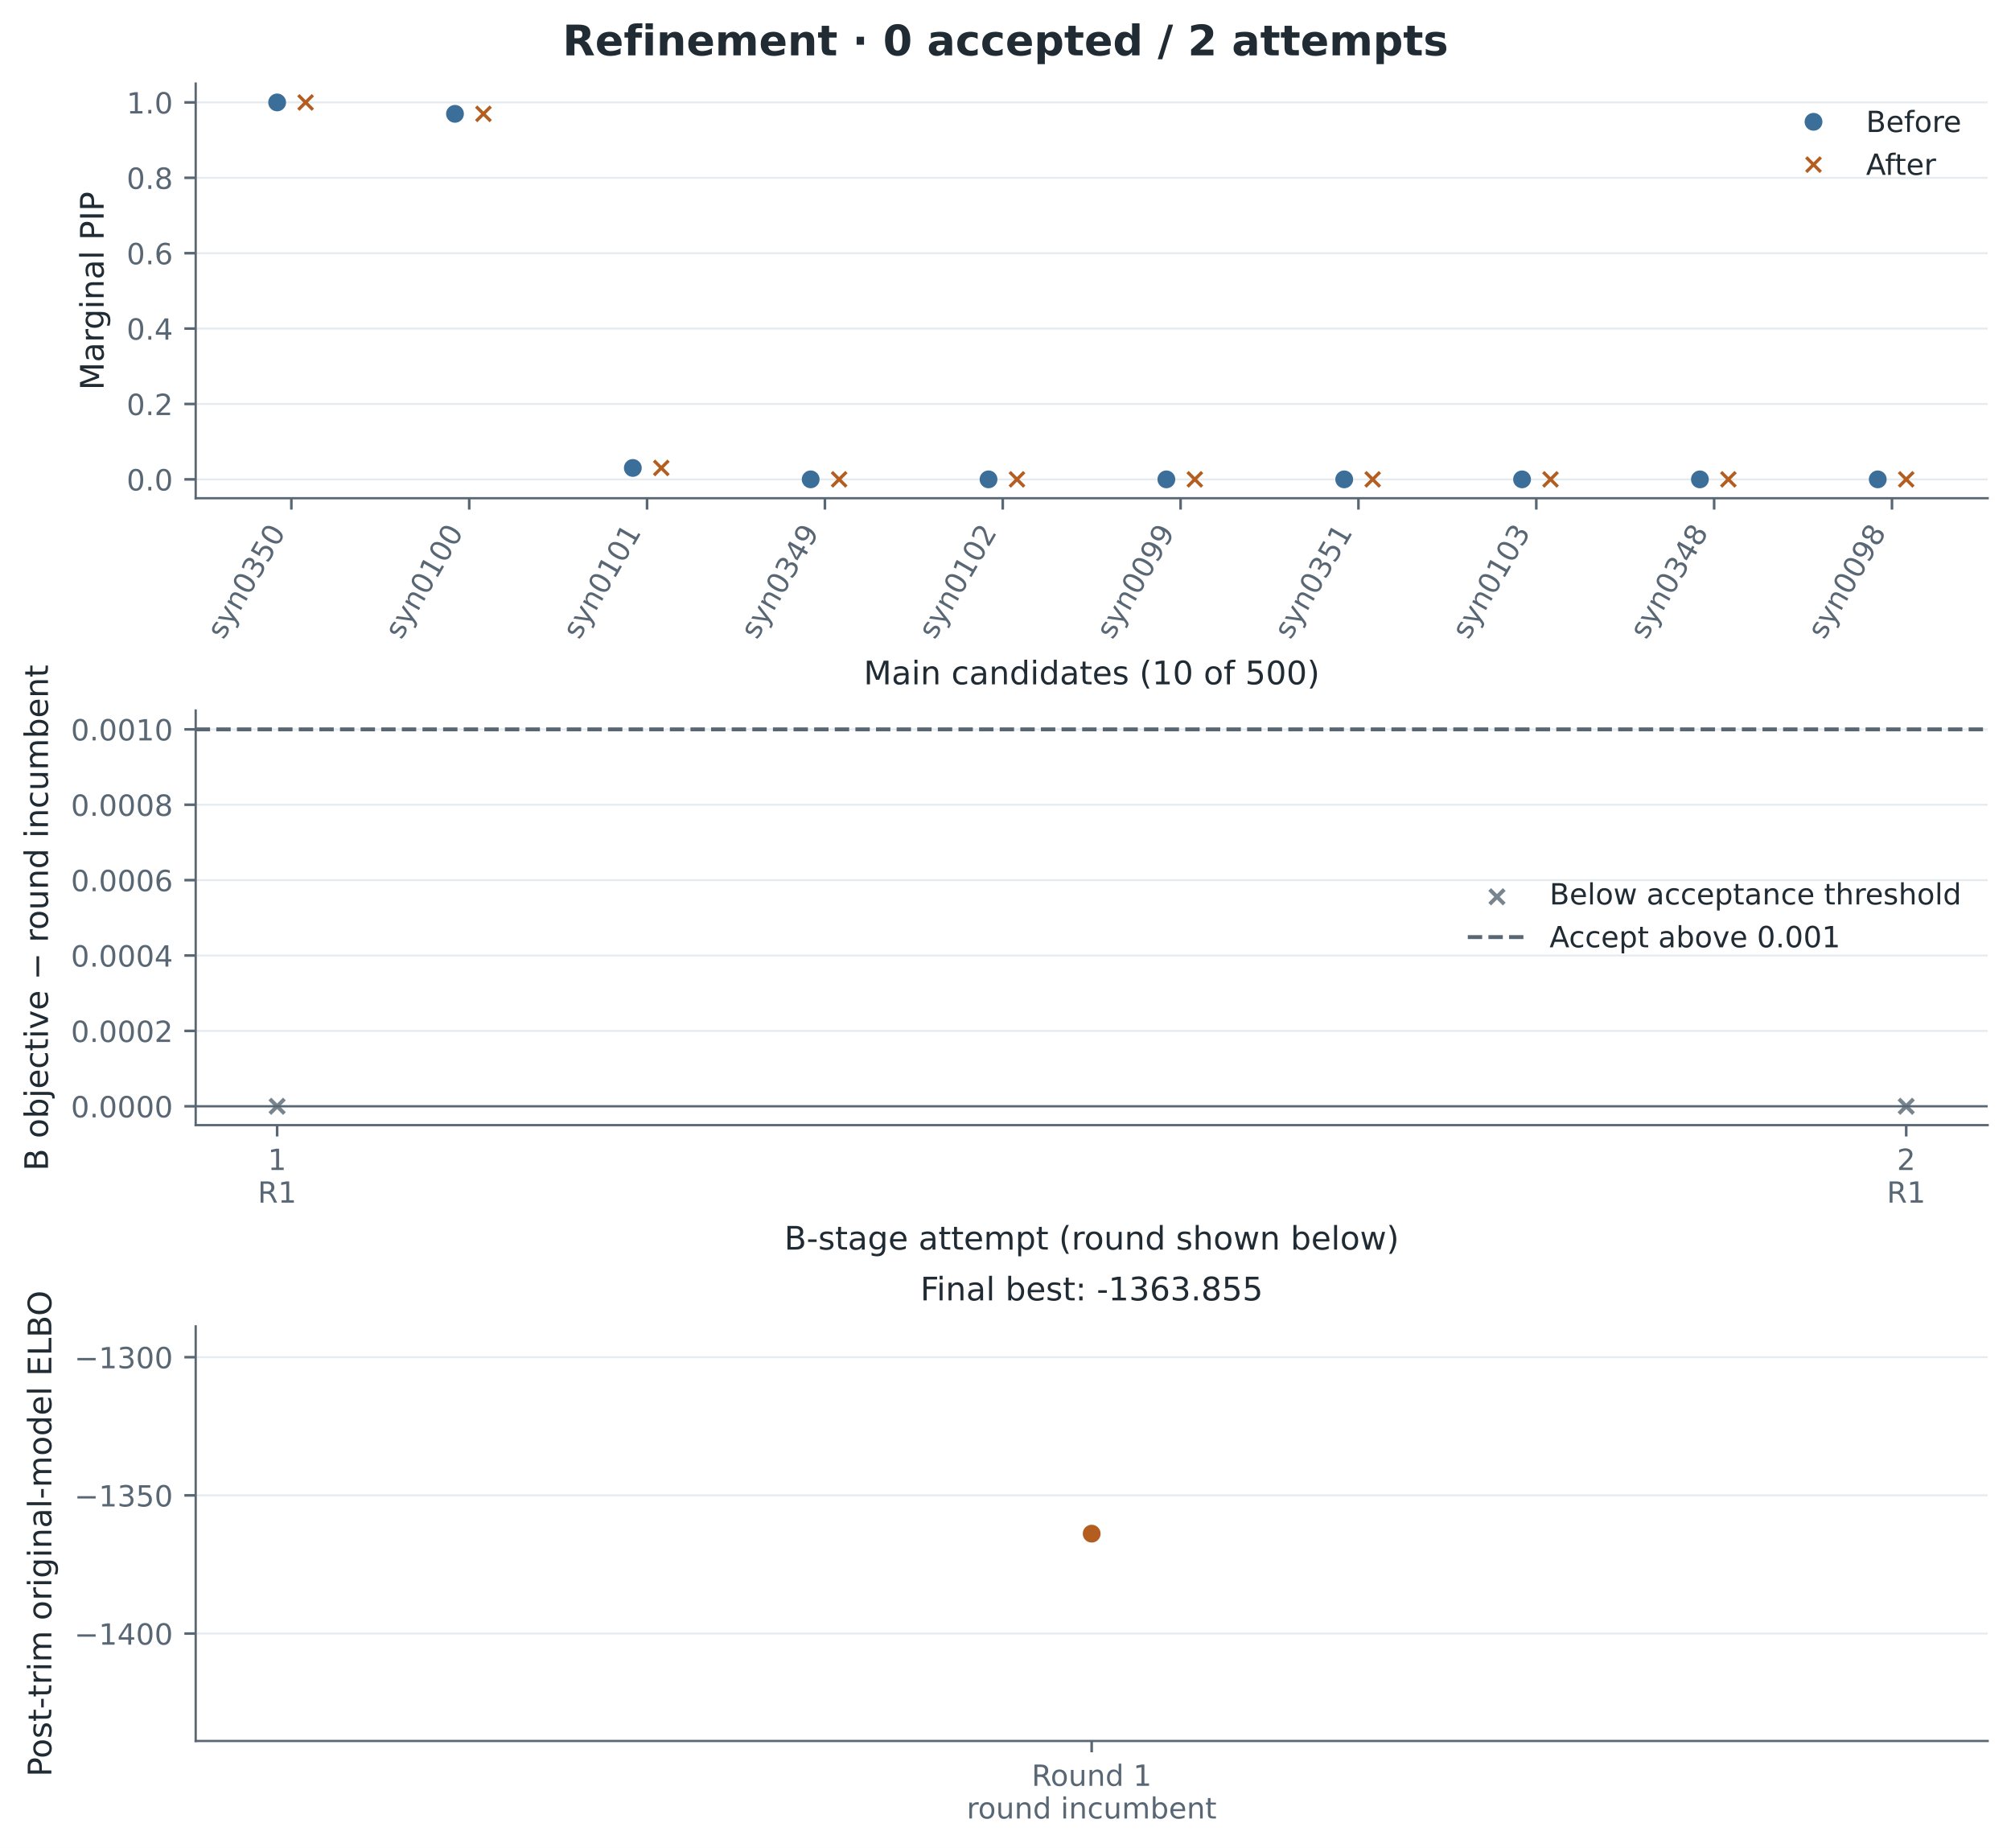
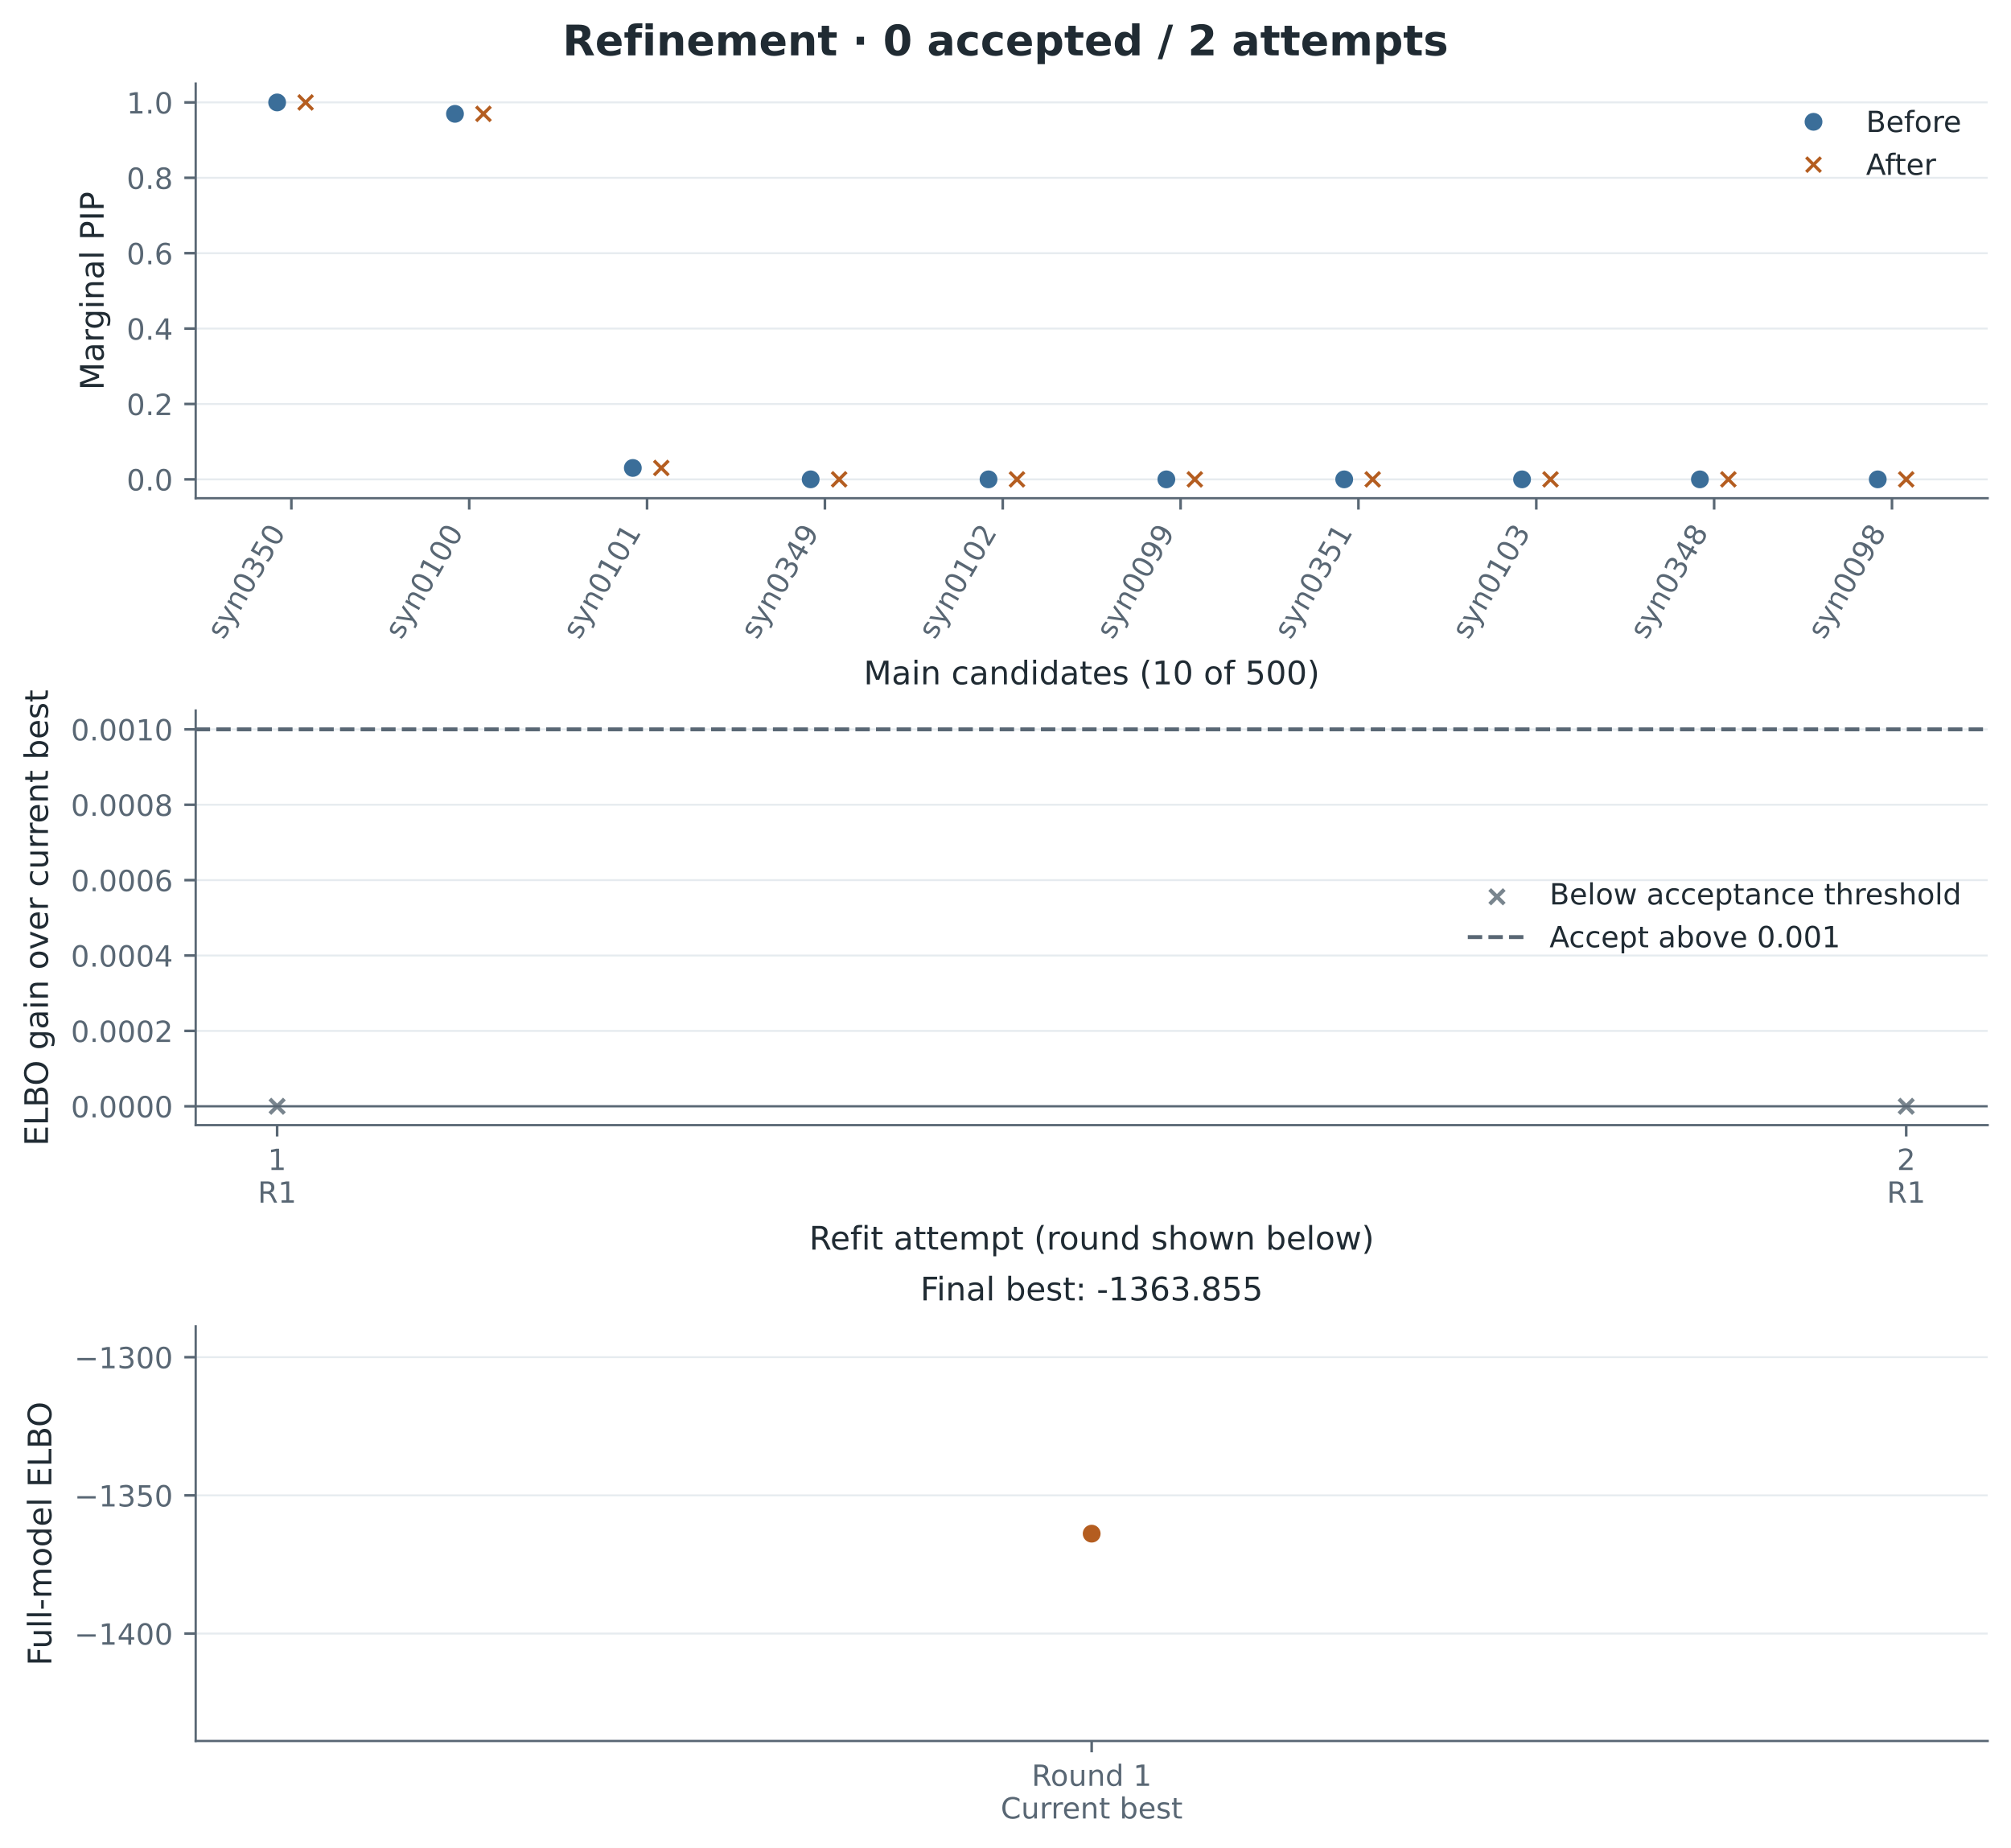
<svg xmlns="http://www.w3.org/2000/svg" xmlns:xlink="http://www.w3.org/1999/xlink" width="620.4pt" height="570pt" viewBox="0 0 620.4 570" version="1.1">
  <defs>
    <style type="text/css">*{stroke-linejoin: round; stroke-linecap: butt}</style>
  </defs>
  <g id="figure_1">
    <g id="patch_1">
      <path d="M 0 570  L 620.4 570  L 620.4 0  L 0 0  z " style="fill: #ffffff" />
    </g>
    <g id="axes_1">
      <g id="patch_2">
        <path d="M 60.37 153.676  L 613.2 153.676  L 613.2 25.782  L 60.37 25.782  z " style="fill: #ffffff" />
      </g>
      <g id="matplotlib.axis_1">
        <g id="xtick_1">
          <g id="line2d_1">
            <defs>
              <path id="m71fb43edc2" d="M 0 0  L 0 3.5  " style="stroke: #596774; stroke-width: 0.8" />
            </defs>
            <g>
              <use xlink:href="#m71fb43edc2" x="89.888" y="153.676" style="fill: #596774; stroke: #596774; stroke-width: 0.8" />
            </g>
          </g>
          <g id="text_1">
            <text style="font-size: 9px; font-family: 'DejaVu Sans', 'Bitstream Vera Sans', 'Computer Modern Sans Serif', 'Lucida Grande', 'Verdana', 'Geneva', 'Lucid', 'Arial', 'Helvetica', 'Avant Garde', sans-serif; fill: #596774" transform="translate(68.95461 197.5443) rotate(-60)">syn0350</text>
          </g>
        </g>
        <g id="xtick_2">
          <g id="line2d_2">
            <g>
              <use xlink:href="#m71fb43edc2" x="144.754" y="153.676" style="fill: #596774; stroke: #596774; stroke-width: 0.8" />
            </g>
          </g>
          <g id="text_2">
            <text style="font-size: 9px; font-family: 'DejaVu Sans', 'Bitstream Vera Sans', 'Computer Modern Sans Serif', 'Lucida Grande', 'Verdana', 'Geneva', 'Lucid', 'Arial', 'Helvetica', 'Avant Garde', sans-serif; fill: #596774" transform="translate(123.8206 197.5443) rotate(-60)">syn0100</text>
          </g>
        </g>
        <g id="xtick_3">
          <g id="line2d_3">
            <g>
              <use xlink:href="#m71fb43edc2" x="199.62" y="153.676" style="fill: #596774; stroke: #596774; stroke-width: 0.8" />
            </g>
          </g>
          <g id="text_3">
            <text style="font-size: 9px; font-family: 'DejaVu Sans', 'Bitstream Vera Sans', 'Computer Modern Sans Serif', 'Lucida Grande', 'Verdana', 'Geneva', 'Lucid', 'Arial', 'Helvetica', 'Avant Garde', sans-serif; fill: #596774" transform="translate(178.6866 197.5443) rotate(-60)">syn0101</text>
          </g>
        </g>
        <g id="xtick_4">
          <g id="line2d_4">
            <g>
              <use xlink:href="#m71fb43edc2" x="254.486" y="153.676" style="fill: #596774; stroke: #596774; stroke-width: 0.8" />
            </g>
          </g>
          <g id="text_4">
            <text style="font-size: 9px; font-family: 'DejaVu Sans', 'Bitstream Vera Sans', 'Computer Modern Sans Serif', 'Lucida Grande', 'Verdana', 'Geneva', 'Lucid', 'Arial', 'Helvetica', 'Avant Garde', sans-serif; fill: #596774" transform="translate(233.5526 197.5443) rotate(-60)">syn0349</text>
          </g>
        </g>
        <g id="xtick_5">
          <g id="line2d_5">
            <g>
              <use xlink:href="#m71fb43edc2" x="309.352" y="153.676" style="fill: #596774; stroke: #596774; stroke-width: 0.8" />
            </g>
          </g>
          <g id="text_5">
            <text style="font-size: 9px; font-family: 'DejaVu Sans', 'Bitstream Vera Sans', 'Computer Modern Sans Serif', 'Lucida Grande', 'Verdana', 'Geneva', 'Lucid', 'Arial', 'Helvetica', 'Avant Garde', sans-serif; fill: #596774" transform="translate(288.4186 197.5443) rotate(-60)">syn0102</text>
          </g>
        </g>
        <g id="xtick_6">
          <g id="line2d_6">
            <g>
              <use xlink:href="#m71fb43edc2" x="364.218" y="153.676" style="fill: #596774; stroke: #596774; stroke-width: 0.8" />
            </g>
          </g>
          <g id="text_6">
            <text style="font-size: 9px; font-family: 'DejaVu Sans', 'Bitstream Vera Sans', 'Computer Modern Sans Serif', 'Lucida Grande', 'Verdana', 'Geneva', 'Lucid', 'Arial', 'Helvetica', 'Avant Garde', sans-serif; fill: #596774" transform="translate(343.2846 197.5443) rotate(-60)">syn0099</text>
          </g>
        </g>
        <g id="xtick_7">
          <g id="line2d_7">
            <g>
              <use xlink:href="#m71fb43edc2" x="419.084" y="153.676" style="fill: #596774; stroke: #596774; stroke-width: 0.8" />
            </g>
          </g>
          <g id="text_7">
            <text style="font-size: 9px; font-family: 'DejaVu Sans', 'Bitstream Vera Sans', 'Computer Modern Sans Serif', 'Lucida Grande', 'Verdana', 'Geneva', 'Lucid', 'Arial', 'Helvetica', 'Avant Garde', sans-serif; fill: #596774" transform="translate(398.1506 197.5443) rotate(-60)">syn0351</text>
          </g>
        </g>
        <g id="xtick_8">
          <g id="line2d_8">
            <g>
              <use xlink:href="#m71fb43edc2" x="473.95" y="153.676" style="fill: #596774; stroke: #596774; stroke-width: 0.8" />
            </g>
          </g>
          <g id="text_8">
            <text style="font-size: 9px; font-family: 'DejaVu Sans', 'Bitstream Vera Sans', 'Computer Modern Sans Serif', 'Lucida Grande', 'Verdana', 'Geneva', 'Lucid', 'Arial', 'Helvetica', 'Avant Garde', sans-serif; fill: #596774" transform="translate(453.0166 197.5443) rotate(-60)">syn0103</text>
          </g>
        </g>
        <g id="xtick_9">
          <g id="line2d_9">
            <g>
              <use xlink:href="#m71fb43edc2" x="528.816" y="153.676" style="fill: #596774; stroke: #596774; stroke-width: 0.8" />
            </g>
          </g>
          <g id="text_9">
            <text style="font-size: 9px; font-family: 'DejaVu Sans', 'Bitstream Vera Sans', 'Computer Modern Sans Serif', 'Lucida Grande', 'Verdana', 'Geneva', 'Lucid', 'Arial', 'Helvetica', 'Avant Garde', sans-serif; fill: #596774" transform="translate(507.8826 197.5443) rotate(-60)">syn0348</text>
          </g>
        </g>
        <g id="xtick_10">
          <g id="line2d_10">
            <g>
              <use xlink:href="#m71fb43edc2" x="583.682" y="153.676" style="fill: #596774; stroke: #596774; stroke-width: 0.8" />
            </g>
          </g>
          <g id="text_10">
            <text style="font-size: 9px; font-family: 'DejaVu Sans', 'Bitstream Vera Sans', 'Computer Modern Sans Serif', 'Lucida Grande', 'Verdana', 'Geneva', 'Lucid', 'Arial', 'Helvetica', 'Avant Garde', sans-serif; fill: #596774" transform="translate(562.7486 197.5443) rotate(-60)">syn0098</text>
          </g>
        </g>
        <g id="text_11">
          <text style="font-size: 10px; font-family: 'DejaVu Sans', 'Bitstream Vera Sans', 'Computer Modern Sans Serif', 'Lucida Grande', 'Verdana', 'Geneva', 'Lucid', 'Arial', 'Helvetica', 'Avant Garde', sans-serif; text-anchor: middle; fill: #202b33" x="336.785" y="211.079" transform="rotate(-0 336.7846 211.0786)">Main candidates (10 of 500)</text>
        </g>
      </g>
      <g id="matplotlib.axis_2">
        <g id="ytick_1">
          <g id="line2d_11">
-             <path d="M 60.37 147.862  L 613.2 147.862  " clip-path="url(#pf79a62125c)" style="fill: none; stroke: #e6ebef; stroke-width: 0.6; stroke-linecap: square" />
+             <path d="M 60.37 147.862  L 613.2 147.862  " clip-path="url(#pd26fe18614)" style="fill: none; stroke: #e6ebef; stroke-width: 0.6; stroke-linecap: square" />
          </g>
          <g id="line2d_12">
            <defs>
              <path id="m6a6b25f3b0" d="M 0 0  L -3.5 0  " style="stroke: #596774; stroke-width: 0.8" />
            </defs>
            <g>
              <use xlink:href="#m6a6b25f3b0" x="60.37" y="147.862" style="fill: #596774; stroke: #596774; stroke-width: 0.8" />
            </g>
          </g>
          <g id="text_12">
            <text style="font-size: 9px; font-family: 'DejaVu Sans', 'Bitstream Vera Sans', 'Computer Modern Sans Serif', 'Lucida Grande', 'Verdana', 'Geneva', 'Lucid', 'Arial', 'Helvetica', 'Avant Garde', sans-serif; text-anchor: end; fill: #596774" x="53.37" y="151.282" transform="rotate(-0 53.36969 151.2815)">0.0</text>
          </g>
        </g>
        <g id="ytick_2">
          <g id="line2d_13">
-             <path d="M 60.37 124.607  L 613.2 124.607  " clip-path="url(#pf79a62125c)" style="fill: none; stroke: #e6ebef; stroke-width: 0.6; stroke-linecap: square" />
+             <path d="M 60.37 124.607  L 613.2 124.607  " clip-path="url(#pd26fe18614)" style="fill: none; stroke: #e6ebef; stroke-width: 0.6; stroke-linecap: square" />
          </g>
          <g id="line2d_14">
            <g>
              <use xlink:href="#m6a6b25f3b0" x="60.37" y="124.607" style="fill: #596774; stroke: #596774; stroke-width: 0.8" />
            </g>
          </g>
          <g id="text_13">
            <text style="font-size: 9px; font-family: 'DejaVu Sans', 'Bitstream Vera Sans', 'Computer Modern Sans Serif', 'Lucida Grande', 'Verdana', 'Geneva', 'Lucid', 'Arial', 'Helvetica', 'Avant Garde', sans-serif; text-anchor: end; fill: #596774" x="53.37" y="128.027" transform="rotate(-0 53.36969 128.0267)">0.2</text>
          </g>
        </g>
        <g id="ytick_3">
          <g id="line2d_15">
-             <path d="M 60.37 101.353  L 613.2 101.353  " clip-path="url(#pf79a62125c)" style="fill: none; stroke: #e6ebef; stroke-width: 0.6; stroke-linecap: square" />
+             <path d="M 60.37 101.353  L 613.2 101.353  " clip-path="url(#pd26fe18614)" style="fill: none; stroke: #e6ebef; stroke-width: 0.6; stroke-linecap: square" />
          </g>
          <g id="line2d_16">
            <g>
              <use xlink:href="#m6a6b25f3b0" x="60.37" y="101.353" style="fill: #596774; stroke: #596774; stroke-width: 0.8" />
            </g>
          </g>
          <g id="text_14">
            <text style="font-size: 9px; font-family: 'DejaVu Sans', 'Bitstream Vera Sans', 'Computer Modern Sans Serif', 'Lucida Grande', 'Verdana', 'Geneva', 'Lucid', 'Arial', 'Helvetica', 'Avant Garde', sans-serif; text-anchor: end; fill: #596774" x="53.37" y="104.772" transform="rotate(-0 53.36969 104.7718)">0.4</text>
          </g>
        </g>
        <g id="ytick_4">
          <g id="line2d_17">
-             <path d="M 60.37 78.098  L 613.2 78.098  " clip-path="url(#pf79a62125c)" style="fill: none; stroke: #e6ebef; stroke-width: 0.6; stroke-linecap: square" />
+             <path d="M 60.37 78.098  L 613.2 78.098  " clip-path="url(#pd26fe18614)" style="fill: none; stroke: #e6ebef; stroke-width: 0.6; stroke-linecap: square" />
          </g>
          <g id="line2d_18">
            <g>
              <use xlink:href="#m6a6b25f3b0" x="60.37" y="78.098" style="fill: #596774; stroke: #596774; stroke-width: 0.8" />
            </g>
          </g>
          <g id="text_15">
            <text style="font-size: 9px; font-family: 'DejaVu Sans', 'Bitstream Vera Sans', 'Computer Modern Sans Serif', 'Lucida Grande', 'Verdana', 'Geneva', 'Lucid', 'Arial', 'Helvetica', 'Avant Garde', sans-serif; text-anchor: end; fill: #596774" x="53.37" y="81.517" transform="rotate(-0 53.36969 81.51699)">0.6</text>
          </g>
        </g>
        <g id="ytick_5">
          <g id="line2d_19">
-             <path d="M 60.37 54.843  L 613.2 54.843  " clip-path="url(#pf79a62125c)" style="fill: none; stroke: #e6ebef; stroke-width: 0.6; stroke-linecap: square" />
+             <path d="M 60.37 54.843  L 613.2 54.843  " clip-path="url(#pd26fe18614)" style="fill: none; stroke: #e6ebef; stroke-width: 0.6; stroke-linecap: square" />
          </g>
          <g id="line2d_20">
            <g>
              <use xlink:href="#m6a6b25f3b0" x="60.37" y="54.843" style="fill: #596774; stroke: #596774; stroke-width: 0.8" />
            </g>
          </g>
          <g id="text_16">
            <text style="font-size: 9px; font-family: 'DejaVu Sans', 'Bitstream Vera Sans', 'Computer Modern Sans Serif', 'Lucida Grande', 'Verdana', 'Geneva', 'Lucid', 'Arial', 'Helvetica', 'Avant Garde', sans-serif; text-anchor: end; fill: #596774" x="53.37" y="58.262" transform="rotate(-0 53.36969 58.26215)">0.8</text>
          </g>
        </g>
        <g id="ytick_6">
          <g id="line2d_21">
-             <path d="M 60.37 31.588  L 613.2 31.588  " clip-path="url(#pf79a62125c)" style="fill: none; stroke: #e6ebef; stroke-width: 0.6; stroke-linecap: square" />
+             <path d="M 60.37 31.588  L 613.2 31.588  " clip-path="url(#pd26fe18614)" style="fill: none; stroke: #e6ebef; stroke-width: 0.6; stroke-linecap: square" />
          </g>
          <g id="line2d_22">
            <g>
              <use xlink:href="#m6a6b25f3b0" x="60.37" y="31.588" style="fill: #596774; stroke: #596774; stroke-width: 0.8" />
            </g>
          </g>
          <g id="text_17">
            <text style="font-size: 9px; font-family: 'DejaVu Sans', 'Bitstream Vera Sans', 'Computer Modern Sans Serif', 'Lucida Grande', 'Verdana', 'Geneva', 'Lucid', 'Arial', 'Helvetica', 'Avant Garde', sans-serif; text-anchor: end; fill: #596774" x="53.37" y="35.007" transform="rotate(-0 53.36969 35.00731)">1.0</text>
          </g>
        </g>
        <g id="text_18">
          <text style="font-size: 10px; font-family: 'DejaVu Sans', 'Bitstream Vera Sans', 'Computer Modern Sans Serif', 'Lucida Grande', 'Verdana', 'Geneva', 'Lucid', 'Arial', 'Helvetica', 'Avant Garde', sans-serif; text-anchor: middle; fill: #202b33" x="31.977" y="89.729" transform="rotate(-90 31.97719 89.7288)">Marginal PIP</text>
        </g>
      </g>
      <g id="line2d_23">
        <defs>
          <path id="m309b9ca085" d="M 0 2.25  C 0.597 2.25 1.169 2.013 1.591 1.591  C 2.013 1.169 2.25 0.597 2.25 0  C 2.25 -0.597 2.013 -1.169 1.591 -1.591  C 1.169 -2.013 0.597 -2.25 0 -2.25  C -0.597 -2.25 -1.169 -2.013 -1.591 -1.591  C -2.013 -1.169 -2.25 -0.597 -2.25 0  C -2.25 0.597 -2.013 1.169 -1.591 1.591  C -1.169 2.013 -0.597 2.25 0 2.25  z " style="stroke: #3b6e99" />
        </defs>
-         <g clip-path="url(#pf79a62125c)">
+         <g clip-path="url(#pd26fe18614)">
          <use xlink:href="#m309b9ca085" x="85.498" y="31.595" style="fill: #3b6e99; stroke: #3b6e99" />
          <use xlink:href="#m309b9ca085" x="140.364" y="35.114" style="fill: #3b6e99; stroke: #3b6e99" />
          <use xlink:href="#m309b9ca085" x="195.23" y="144.341" style="fill: #3b6e99; stroke: #3b6e99" />
          <use xlink:href="#m309b9ca085" x="250.096" y="147.855" style="fill: #3b6e99; stroke: #3b6e99" />
          <use xlink:href="#m309b9ca085" x="304.962" y="147.859" style="fill: #3b6e99; stroke: #3b6e99" />
          <use xlink:href="#m309b9ca085" x="359.828" y="147.86" style="fill: #3b6e99; stroke: #3b6e99" />
          <use xlink:href="#m309b9ca085" x="414.694" y="147.862" style="fill: #3b6e99; stroke: #3b6e99" />
          <use xlink:href="#m309b9ca085" x="469.56" y="147.862" style="fill: #3b6e99; stroke: #3b6e99" />
          <use xlink:href="#m309b9ca085" x="524.426" y="147.862" style="fill: #3b6e99; stroke: #3b6e99" />
          <use xlink:href="#m309b9ca085" x="579.292" y="147.862" style="fill: #3b6e99; stroke: #3b6e99" />
        </g>
      </g>
      <g id="line2d_24">
        <defs>
          <path id="m247079274e" d="M -2.25 2.25  L 2.25 -2.25  M -2.25 -2.25  L 2.25 2.25  " style="stroke: #b45d20" />
        </defs>
-         <g clip-path="url(#pf79a62125c)">
+         <g clip-path="url(#pd26fe18614)">
          <use xlink:href="#m247079274e" x="94.277" y="31.595" style="fill: #b45d20; stroke: #b45d20" />
          <use xlink:href="#m247079274e" x="149.143" y="35.114" style="fill: #b45d20; stroke: #b45d20" />
          <use xlink:href="#m247079274e" x="204.009" y="144.341" style="fill: #b45d20; stroke: #b45d20" />
          <use xlink:href="#m247079274e" x="258.875" y="147.855" style="fill: #b45d20; stroke: #b45d20" />
          <use xlink:href="#m247079274e" x="313.741" y="147.859" style="fill: #b45d20; stroke: #b45d20" />
          <use xlink:href="#m247079274e" x="368.607" y="147.86" style="fill: #b45d20; stroke: #b45d20" />
          <use xlink:href="#m247079274e" x="423.473" y="147.862" style="fill: #b45d20; stroke: #b45d20" />
          <use xlink:href="#m247079274e" x="478.339" y="147.862" style="fill: #b45d20; stroke: #b45d20" />
          <use xlink:href="#m247079274e" x="533.205" y="147.862" style="fill: #b45d20; stroke: #b45d20" />
          <use xlink:href="#m247079274e" x="588.071" y="147.862" style="fill: #b45d20; stroke: #b45d20" />
        </g>
      </g>
      <g id="patch_3">
        <path d="M 60.37 153.676  L 60.37 25.782  " style="fill: none; stroke: #596774; stroke-width: 0.7; stroke-linejoin: miter; stroke-linecap: square" />
      </g>
      <g id="patch_4">
        <path d="M 60.37 153.676  L 613.2 153.676  " style="fill: none; stroke: #596774; stroke-width: 0.7; stroke-linejoin: miter; stroke-linecap: square" />
      </g>
      <g id="legend_1">
        <g id="line2d_25">
          <g>
            <use xlink:href="#m309b9ca085" x="559.477" y="37.571" style="fill: #3b6e99; stroke: #3b6e99" />
          </g>
        </g>
        <g id="text_19">
          <text style="font-size: 9px; font-family: 'DejaVu Sans', 'Bitstream Vera Sans', 'Computer Modern Sans Serif', 'Lucida Grande', 'Verdana', 'Geneva', 'Lucid', 'Arial', 'Helvetica', 'Avant Garde', sans-serif; text-anchor: start; fill: #202b33" x="575.677" y="40.721" transform="rotate(-0 575.6766 40.72064)">Before</text>
        </g>
        <g id="line2d_26">
          <g>
            <use xlink:href="#m247079274e" x="559.477" y="50.781" style="fill: #b45d20; stroke: #b45d20" />
          </g>
        </g>
        <g id="text_20">
          <text style="font-size: 9px; font-family: 'DejaVu Sans', 'Bitstream Vera Sans', 'Computer Modern Sans Serif', 'Lucida Grande', 'Verdana', 'Geneva', 'Lucid', 'Arial', 'Helvetica', 'Avant Garde', sans-serif; text-anchor: start; fill: #202b33" x="575.677" y="53.931" transform="rotate(-0 575.6766 53.93095)">After</text>
        </g>
      </g>
    </g>
    <g id="axes_2">
      <g id="patch_5">
        <path d="M 60.37 347.052  L 613.2 347.052  L 613.2 219.159  L 60.37 219.159  z " style="fill: #ffffff" />
      </g>
      <g id="matplotlib.axis_3">
        <g id="xtick_11">
          <g id="line2d_27">
            <g>
              <use xlink:href="#m71fb43edc2" x="85.498" y="347.052" style="fill: #596774; stroke: #596774; stroke-width: 0.8" />
            </g>
          </g>
          <g id="text_21">
            <text style="font-size: 9px; font-family: 'DejaVu Sans', 'Bitstream Vera Sans', 'Computer Modern Sans Serif', 'Lucida Grande', 'Verdana', 'Geneva', 'Lucid', 'Arial', 'Helvetica', 'Avant Garde', sans-serif; fill: #596774" transform="translate(82.63519 360.8909)">1</text>
            <text style="font-size: 9px; font-family: 'DejaVu Sans', 'Bitstream Vera Sans', 'Computer Modern Sans Serif', 'Lucida Grande', 'Verdana', 'Geneva', 'Lucid', 'Arial', 'Helvetica', 'Avant Garde', sans-serif; fill: #596774" transform="translate(79.50839 370.9689)">R1</text>
          </g>
        </g>
        <g id="xtick_12">
          <g id="line2d_28">
            <g>
              <use xlink:href="#m71fb43edc2" x="588.071" y="347.052" style="fill: #596774; stroke: #596774; stroke-width: 0.8" />
            </g>
          </g>
          <g id="text_22">
            <text style="font-size: 9px; font-family: 'DejaVu Sans', 'Bitstream Vera Sans', 'Computer Modern Sans Serif', 'Lucida Grande', 'Verdana', 'Geneva', 'Lucid', 'Arial', 'Helvetica', 'Avant Garde', sans-serif; fill: #596774" transform="translate(585.2078 360.8909)">2</text>
            <text style="font-size: 9px; font-family: 'DejaVu Sans', 'Bitstream Vera Sans', 'Computer Modern Sans Serif', 'Lucida Grande', 'Verdana', 'Geneva', 'Lucid', 'Arial', 'Helvetica', 'Avant Garde', sans-serif; fill: #596774" transform="translate(582.081 370.9689)">R1</text>
          </g>
        </g>
        <g id="text_23">
-           <text style="font-size: 10px; font-family: 'DejaVu Sans', 'Bitstream Vera Sans', 'Computer Modern Sans Serif', 'Lucida Grande', 'Verdana', 'Geneva', 'Lucid', 'Arial', 'Helvetica', 'Avant Garde', sans-serif; text-anchor: middle; fill: #202b33" x="336.785" y="385.439" transform="rotate(-0 336.7846 385.439)">B-stage attempt (round shown below)</text>
+           <text style="font-size: 10px; font-family: 'DejaVu Sans', 'Bitstream Vera Sans', 'Computer Modern Sans Serif', 'Lucida Grande', 'Verdana', 'Geneva', 'Lucid', 'Arial', 'Helvetica', 'Avant Garde', sans-serif; text-anchor: middle; fill: #202b33" x="336.785" y="385.439" transform="rotate(-0 336.7846 385.439)">Refit attempt (round shown below)</text>
        </g>
      </g>
      <g id="matplotlib.axis_4">
        <g id="ytick_7">
          <g id="line2d_29">
-             <path d="M 60.37 341.239  L 613.2 341.239  " clip-path="url(#p90e86336bc)" style="fill: none; stroke: #e6ebef; stroke-width: 0.6; stroke-linecap: square" />
+             <path d="M 60.37 341.239  L 613.2 341.239  " clip-path="url(#p179bc03844)" style="fill: none; stroke: #e6ebef; stroke-width: 0.6; stroke-linecap: square" />
          </g>
          <g id="line2d_30">
            <g>
              <use xlink:href="#m6a6b25f3b0" x="60.37" y="341.239" style="fill: #596774; stroke: #596774; stroke-width: 0.8" />
            </g>
          </g>
          <g id="text_24">
            <text style="font-size: 9px; font-family: 'DejaVu Sans', 'Bitstream Vera Sans', 'Computer Modern Sans Serif', 'Lucida Grande', 'Verdana', 'Geneva', 'Lucid', 'Arial', 'Helvetica', 'Avant Garde', sans-serif; text-anchor: end; fill: #596774" x="53.37" y="344.658" transform="rotate(-0 53.36969 344.6582)">0.0000</text>
          </g>
        </g>
        <g id="ytick_8">
          <g id="line2d_31">
-             <path d="M 60.37 317.986  L 613.2 317.986  " clip-path="url(#p90e86336bc)" style="fill: none; stroke: #e6ebef; stroke-width: 0.6; stroke-linecap: square" />
+             <path d="M 60.37 317.986  L 613.2 317.986  " clip-path="url(#p179bc03844)" style="fill: none; stroke: #e6ebef; stroke-width: 0.6; stroke-linecap: square" />
          </g>
          <g id="line2d_32">
            <g>
              <use xlink:href="#m6a6b25f3b0" x="60.37" y="317.986" style="fill: #596774; stroke: #596774; stroke-width: 0.8" />
            </g>
          </g>
          <g id="text_25">
            <text style="font-size: 9px; font-family: 'DejaVu Sans', 'Bitstream Vera Sans', 'Computer Modern Sans Serif', 'Lucida Grande', 'Verdana', 'Geneva', 'Lucid', 'Arial', 'Helvetica', 'Avant Garde', sans-serif; text-anchor: end; fill: #596774" x="53.37" y="321.405" transform="rotate(-0 53.36969 321.4048)">0.0002</text>
          </g>
        </g>
        <g id="ytick_9">
          <g id="line2d_33">
-             <path d="M 60.37 294.732  L 613.2 294.732  " clip-path="url(#p90e86336bc)" style="fill: none; stroke: #e6ebef; stroke-width: 0.6; stroke-linecap: square" />
+             <path d="M 60.37 294.732  L 613.2 294.732  " clip-path="url(#p179bc03844)" style="fill: none; stroke: #e6ebef; stroke-width: 0.6; stroke-linecap: square" />
          </g>
          <g id="line2d_34">
            <g>
              <use xlink:href="#m6a6b25f3b0" x="60.37" y="294.732" style="fill: #596774; stroke: #596774; stroke-width: 0.8" />
            </g>
          </g>
          <g id="text_26">
            <text style="font-size: 9px; font-family: 'DejaVu Sans', 'Bitstream Vera Sans', 'Computer Modern Sans Serif', 'Lucida Grande', 'Verdana', 'Geneva', 'Lucid', 'Arial', 'Helvetica', 'Avant Garde', sans-serif; text-anchor: end; fill: #596774" x="53.37" y="298.151" transform="rotate(-0 53.36969 298.1515)">0.0004</text>
          </g>
        </g>
        <g id="ytick_10">
          <g id="line2d_35">
-             <path d="M 60.37 271.479  L 613.2 271.479  " clip-path="url(#p90e86336bc)" style="fill: none; stroke: #e6ebef; stroke-width: 0.6; stroke-linecap: square" />
+             <path d="M 60.37 271.479  L 613.2 271.479  " clip-path="url(#p179bc03844)" style="fill: none; stroke: #e6ebef; stroke-width: 0.6; stroke-linecap: square" />
          </g>
          <g id="line2d_36">
            <g>
              <use xlink:href="#m6a6b25f3b0" x="60.37" y="271.479" style="fill: #596774; stroke: #596774; stroke-width: 0.8" />
            </g>
          </g>
          <g id="text_27">
            <text style="font-size: 9px; font-family: 'DejaVu Sans', 'Bitstream Vera Sans', 'Computer Modern Sans Serif', 'Lucida Grande', 'Verdana', 'Geneva', 'Lucid', 'Arial', 'Helvetica', 'Avant Garde', sans-serif; text-anchor: end; fill: #596774" x="53.37" y="274.898" transform="rotate(-0 53.36969 274.8981)">0.0006</text>
          </g>
        </g>
        <g id="ytick_11">
          <g id="line2d_37">
-             <path d="M 60.37 248.225  L 613.2 248.225  " clip-path="url(#p90e86336bc)" style="fill: none; stroke: #e6ebef; stroke-width: 0.6; stroke-linecap: square" />
+             <path d="M 60.37 248.225  L 613.2 248.225  " clip-path="url(#p179bc03844)" style="fill: none; stroke: #e6ebef; stroke-width: 0.6; stroke-linecap: square" />
          </g>
          <g id="line2d_38">
            <g>
              <use xlink:href="#m6a6b25f3b0" x="60.37" y="248.225" style="fill: #596774; stroke: #596774; stroke-width: 0.8" />
            </g>
          </g>
          <g id="text_28">
            <text style="font-size: 9px; font-family: 'DejaVu Sans', 'Bitstream Vera Sans', 'Computer Modern Sans Serif', 'Lucida Grande', 'Verdana', 'Geneva', 'Lucid', 'Arial', 'Helvetica', 'Avant Garde', sans-serif; text-anchor: end; fill: #596774" x="53.37" y="251.645" transform="rotate(-0 53.36969 251.6447)">0.0008</text>
          </g>
        </g>
        <g id="ytick_12">
          <g id="line2d_39">
-             <path d="M 60.37 224.972  L 613.2 224.972  " clip-path="url(#p90e86336bc)" style="fill: none; stroke: #e6ebef; stroke-width: 0.6; stroke-linecap: square" />
+             <path d="M 60.37 224.972  L 613.2 224.972  " clip-path="url(#p179bc03844)" style="fill: none; stroke: #e6ebef; stroke-width: 0.6; stroke-linecap: square" />
          </g>
          <g id="line2d_40">
            <g>
              <use xlink:href="#m6a6b25f3b0" x="60.37" y="224.972" style="fill: #596774; stroke: #596774; stroke-width: 0.8" />
            </g>
          </g>
          <g id="text_29">
            <text style="font-size: 9px; font-family: 'DejaVu Sans', 'Bitstream Vera Sans', 'Computer Modern Sans Serif', 'Lucida Grande', 'Verdana', 'Geneva', 'Lucid', 'Arial', 'Helvetica', 'Avant Garde', sans-serif; text-anchor: end; fill: #596774" x="53.37" y="228.391" transform="rotate(-0 53.36969 228.3914)">0.0010</text>
          </g>
        </g>
        <g id="text_30">
-           <text style="font-size: 10px; font-family: 'DejaVu Sans', 'Bitstream Vera Sans', 'Computer Modern Sans Serif', 'Lucida Grande', 'Verdana', 'Geneva', 'Lucid', 'Arial', 'Helvetica', 'Avant Garde', sans-serif; text-anchor: middle; fill: #202b33" x="14.798" y="283.106" transform="rotate(-90 14.79844 283.1055)">B objective − round incumbent</text>
+           <text style="font-size: 10px; font-family: 'DejaVu Sans', 'Bitstream Vera Sans', 'Computer Modern Sans Serif', 'Lucida Grande', 'Verdana', 'Geneva', 'Lucid', 'Arial', 'Helvetica', 'Avant Garde', sans-serif; text-anchor: middle; fill: #202b33" x="14.798" y="283.106" transform="rotate(-90 14.79844 283.1055)">ELBO gain over current best</text>
        </g>
      </g>
      <g id="PathCollection_1">
        <defs>
          <path id="m07ccd21774" d="M -2.25 2.25  L 2.25 -2.25  M -2.25 -2.25  L 2.25 2.25  " style="stroke: #79858e; stroke-width: 1.2" />
        </defs>
-         <g clip-path="url(#p90e86336bc)">
+         <g clip-path="url(#p179bc03844)">
          <use xlink:href="#m07ccd21774" x="85.498" y="341.239" style="fill: #79858e; stroke: #79858e; stroke-width: 1.2" />
          <use xlink:href="#m07ccd21774" x="588.071" y="341.239" style="fill: #79858e; stroke: #79858e; stroke-width: 1.2" />
        </g>
      </g>
      <g id="line2d_41">
-         <path d="M 60.37 341.239  L 613.2 341.239  " clip-path="url(#p90e86336bc)" style="fill: none; stroke: #596774; stroke-width: 0.7; stroke-linecap: square" />
+         <path d="M 60.37 341.239  L 613.2 341.239  " clip-path="url(#p179bc03844)" style="fill: none; stroke: #596774; stroke-width: 0.7; stroke-linecap: square" />
      </g>
      <g id="line2d_42">
-         <path d="M 60.37 224.972  L 613.2 224.972  " clip-path="url(#p90e86336bc)" style="fill: none; stroke-dasharray: 4.44,1.92; stroke-dashoffset: 0; stroke: #596774; stroke-width: 1.2" />
+         <path d="M 60.37 224.972  L 613.2 224.972  " clip-path="url(#p179bc03844)" style="fill: none; stroke-dasharray: 4.44,1.92; stroke-dashoffset: 0; stroke: #596774; stroke-width: 1.2" />
      </g>
      <g id="patch_6">
        <path d="M 60.37 347.052  L 60.37 219.159  " style="fill: none; stroke: #596774; stroke-width: 0.7; stroke-linejoin: miter; stroke-linecap: square" />
      </g>
      <g id="patch_7">
        <path d="M 60.37 347.052  L 613.2 347.052  " style="fill: none; stroke: #596774; stroke-width: 0.7; stroke-linejoin: miter; stroke-linecap: square" />
      </g>
      <g id="legend_2">
        <g id="PathCollection_2">
          <g>
            <use xlink:href="#m07ccd21774" x="461.821" y="276.621" style="fill: #79858e; stroke: #79858e; stroke-width: 1.2" />
          </g>
        </g>
        <g id="text_31">
          <text style="font-size: 9px; font-family: 'DejaVu Sans', 'Bitstream Vera Sans', 'Computer Modern Sans Serif', 'Lucida Grande', 'Verdana', 'Geneva', 'Lucid', 'Arial', 'Helvetica', 'Avant Garde', sans-serif; text-anchor: start; fill: #202b33" x="478.021" y="278.984" transform="rotate(-0 478.0209 278.9838)">Below acceptance threshold</text>
        </g>
        <g id="line2d_43">
          <path d="M 452.821 289.044  L 461.821 289.044  L 470.821 289.044  " style="fill: none; stroke-dasharray: 4.44,1.92; stroke-dashoffset: 0; stroke: #596774; stroke-width: 1.2" />
        </g>
        <g id="text_32">
          <text style="font-size: 9px; font-family: 'DejaVu Sans', 'Bitstream Vera Sans', 'Computer Modern Sans Serif', 'Lucida Grande', 'Verdana', 'Geneva', 'Lucid', 'Arial', 'Helvetica', 'Avant Garde', sans-serif; text-anchor: start; fill: #202b33" x="478.021" y="292.194" transform="rotate(-0 478.0209 292.1941)">Accept above 0.001</text>
        </g>
      </g>
    </g>
    <g id="axes_3">
      <g id="patch_8">
        <path d="M 60.37 537.011  L 613.2 537.011  L 613.2 409.118  L 60.37 409.118  z " style="fill: #ffffff" />
      </g>
      <g id="matplotlib.axis_5">
        <g id="xtick_13">
          <g id="line2d_44">
            <g>
              <use xlink:href="#m71fb43edc2" x="336.785" y="537.011" style="fill: #596774; stroke: #596774; stroke-width: 0.8" />
            </g>
          </g>
          <g id="text_33">
            <text style="font-size: 9px; font-family: 'DejaVu Sans', 'Bitstream Vera Sans', 'Computer Modern Sans Serif', 'Lucida Grande', 'Verdana', 'Geneva', 'Lucid', 'Arial', 'Helvetica', 'Avant Garde', sans-serif; fill: #596774" transform="translate(318.253 550.8498)">Round 1</text>
-             <text style="font-size: 9px; font-family: 'DejaVu Sans', 'Bitstream Vera Sans', 'Computer Modern Sans Serif', 'Lucida Grande', 'Verdana', 'Geneva', 'Lucid', 'Arial', 'Helvetica', 'Avant Garde', sans-serif; fill: #596774" transform="translate(298.2386 560.9278)">round incumbent</text>
+             <text style="font-size: 9px; font-family: 'DejaVu Sans', 'Bitstream Vera Sans', 'Computer Modern Sans Serif', 'Lucida Grande', 'Verdana', 'Geneva', 'Lucid', 'Arial', 'Helvetica', 'Avant Garde', sans-serif; fill: #596774" transform="translate(308.7215 560.9278)">Current best</text>
          </g>
        </g>
      </g>
      <g id="matplotlib.axis_6">
        <g id="ytick_13">
          <g id="line2d_45">
-             <path d="M 60.37 503.878  L 613.2 503.878  " clip-path="url(#p65e2d869bd)" style="fill: none; stroke: #e6ebef; stroke-width: 0.6; stroke-linecap: square" />
+             <path d="M 60.37 503.878  L 613.2 503.878  " clip-path="url(#p8ea4967c4f)" style="fill: none; stroke: #e6ebef; stroke-width: 0.6; stroke-linecap: square" />
          </g>
          <g id="line2d_46">
            <g>
              <use xlink:href="#m6a6b25f3b0" x="60.37" y="503.878" style="fill: #596774; stroke: #596774; stroke-width: 0.8" />
            </g>
          </g>
          <g id="text_34">
            <text style="font-size: 9px; font-family: 'DejaVu Sans', 'Bitstream Vera Sans', 'Computer Modern Sans Serif', 'Lucida Grande', 'Verdana', 'Geneva', 'Lucid', 'Arial', 'Helvetica', 'Avant Garde', sans-serif; text-anchor: end; fill: #596774" x="53.37" y="507.297" transform="rotate(-0 53.36969 507.2971)">−1400</text>
          </g>
        </g>
        <g id="ytick_14">
          <g id="line2d_47">
-             <path d="M 60.37 461.253  L 613.2 461.253  " clip-path="url(#p65e2d869bd)" style="fill: none; stroke: #e6ebef; stroke-width: 0.6; stroke-linecap: square" />
+             <path d="M 60.37 461.253  L 613.2 461.253  " clip-path="url(#p8ea4967c4f)" style="fill: none; stroke: #e6ebef; stroke-width: 0.6; stroke-linecap: square" />
          </g>
          <g id="line2d_48">
            <g>
              <use xlink:href="#m6a6b25f3b0" x="60.37" y="461.253" style="fill: #596774; stroke: #596774; stroke-width: 0.8" />
            </g>
          </g>
          <g id="text_35">
            <text style="font-size: 9px; font-family: 'DejaVu Sans', 'Bitstream Vera Sans', 'Computer Modern Sans Serif', 'Lucida Grande', 'Verdana', 'Geneva', 'Lucid', 'Arial', 'Helvetica', 'Avant Garde', sans-serif; text-anchor: end; fill: #596774" x="53.37" y="464.673" transform="rotate(-0 53.36969 464.6727)">−1350</text>
          </g>
        </g>
        <g id="ytick_15">
          <g id="line2d_49">
-             <path d="M 60.37 418.629  L 613.2 418.629  " clip-path="url(#p65e2d869bd)" style="fill: none; stroke: #e6ebef; stroke-width: 0.6; stroke-linecap: square" />
+             <path d="M 60.37 418.629  L 613.2 418.629  " clip-path="url(#p8ea4967c4f)" style="fill: none; stroke: #e6ebef; stroke-width: 0.6; stroke-linecap: square" />
          </g>
          <g id="line2d_50">
            <g>
              <use xlink:href="#m6a6b25f3b0" x="60.37" y="418.629" style="fill: #596774; stroke: #596774; stroke-width: 0.8" />
            </g>
          </g>
          <g id="text_36">
            <text style="font-size: 9px; font-family: 'DejaVu Sans', 'Bitstream Vera Sans', 'Computer Modern Sans Serif', 'Lucida Grande', 'Verdana', 'Geneva', 'Lucid', 'Arial', 'Helvetica', 'Avant Garde', sans-serif; text-anchor: end; fill: #596774" x="53.37" y="422.048" transform="rotate(-0 53.36969 422.0484)">−1300</text>
          </g>
        </g>
        <g id="text_37">
-           <text style="font-size: 10px; font-family: 'DejaVu Sans', 'Bitstream Vera Sans', 'Computer Modern Sans Serif', 'Lucida Grande', 'Verdana', 'Geneva', 'Lucid', 'Arial', 'Helvetica', 'Avant Garde', sans-serif; text-anchor: middle; fill: #202b33" x="15.843" y="473.064" transform="rotate(-90 15.84328 473.0644)">Post-trim original-model ELBO</text>
+           <text style="font-size: 10px; font-family: 'DejaVu Sans', 'Bitstream Vera Sans', 'Computer Modern Sans Serif', 'Lucida Grande', 'Verdana', 'Geneva', 'Lucid', 'Arial', 'Helvetica', 'Avant Garde', sans-serif; text-anchor: middle; fill: #202b33" x="15.843" y="473.064" transform="rotate(-90 15.84328 473.0644)">Full-model ELBO</text>
        </g>
      </g>
      <g id="line2d_51">
-         <path d="M 336.785 473.064  " clip-path="url(#p65e2d869bd)" style="fill: none; stroke: #b45d20; stroke-width: 1.2; stroke-linecap: square" />
+         <path d="M 336.785 473.064  " clip-path="url(#p8ea4967c4f)" style="fill: none; stroke: #b45d20; stroke-width: 1.2; stroke-linecap: square" />
        <defs>
          <path id="m1615acfc1b" d="M 0 2.25  C 0.597 2.25 1.169 2.013 1.591 1.591  C 2.013 1.169 2.25 0.597 2.25 0  C 2.25 -0.597 2.013 -1.169 1.591 -1.591  C 1.169 -2.013 0.597 -2.25 0 -2.25  C -0.597 -2.25 -1.169 -2.013 -1.591 -1.591  C -2.013 -1.169 -2.25 -0.597 -2.25 0  C -2.25 0.597 -2.013 1.169 -1.591 1.591  C -1.169 2.013 -0.597 2.25 0 2.25  z " style="stroke: #b45d20" />
        </defs>
-         <g clip-path="url(#p65e2d869bd)">
+         <g clip-path="url(#p8ea4967c4f)">
          <use xlink:href="#m1615acfc1b" x="336.785" y="473.064" style="fill: #b45d20; stroke: #b45d20" />
        </g>
      </g>
      <g id="patch_9">
        <path d="M 60.37 537.011  L 60.37 409.118  " style="fill: none; stroke: #596774; stroke-width: 0.7; stroke-linejoin: miter; stroke-linecap: square" />
      </g>
      <g id="patch_10">
        <path d="M 60.37 537.011  L 613.2 537.011  " style="fill: none; stroke: #596774; stroke-width: 0.7; stroke-linejoin: miter; stroke-linecap: square" />
      </g>
      <g id="text_38">
        <text style="font-size: 10px; font-family: 'DejaVu Sans', 'Bitstream Vera Sans', 'Computer Modern Sans Serif', 'Lucida Grande', 'Verdana', 'Geneva', 'Lucid', 'Arial', 'Helvetica', 'Avant Garde', sans-serif; text-anchor: middle; fill: #202b33" x="336.785" y="401.118" transform="rotate(-0 336.7846 401.1177)">Final best: -1363.855</text>
      </g>
    </g>
    <g id="text_39">
      <text style="font-weight: 600; font-size: 13px; font-family: 'DejaVu Sans', 'Bitstream Vera Sans', 'Computer Modern Sans Serif', 'Lucida Grande', 'Verdana', 'Geneva', 'Lucid', 'Arial', 'Helvetica', 'Avant Garde', sans-serif; text-anchor: middle; fill: #202b33" x="310.2" y="17.078" transform="rotate(-0 310.1998 17.07797)">Refinement · 0 accepted / 2 attempts</text>
    </g>
  </g>
  <defs>
-     <clipPath id="pf79a62125c">
+     <clipPath id="pd26fe18614">
      <rect x="60.37" y="25.782" width="552.83" height="127.894" />
    </clipPath>
-     <clipPath id="p90e86336bc">
+     <clipPath id="p179bc03844">
      <rect x="60.37" y="219.159" width="552.83" height="127.894" />
    </clipPath>
-     <clipPath id="p65e2d869bd">
+     <clipPath id="p8ea4967c4f">
      <rect x="60.37" y="409.118" width="552.83" height="127.894" />
    </clipPath>
  </defs>
</svg>
